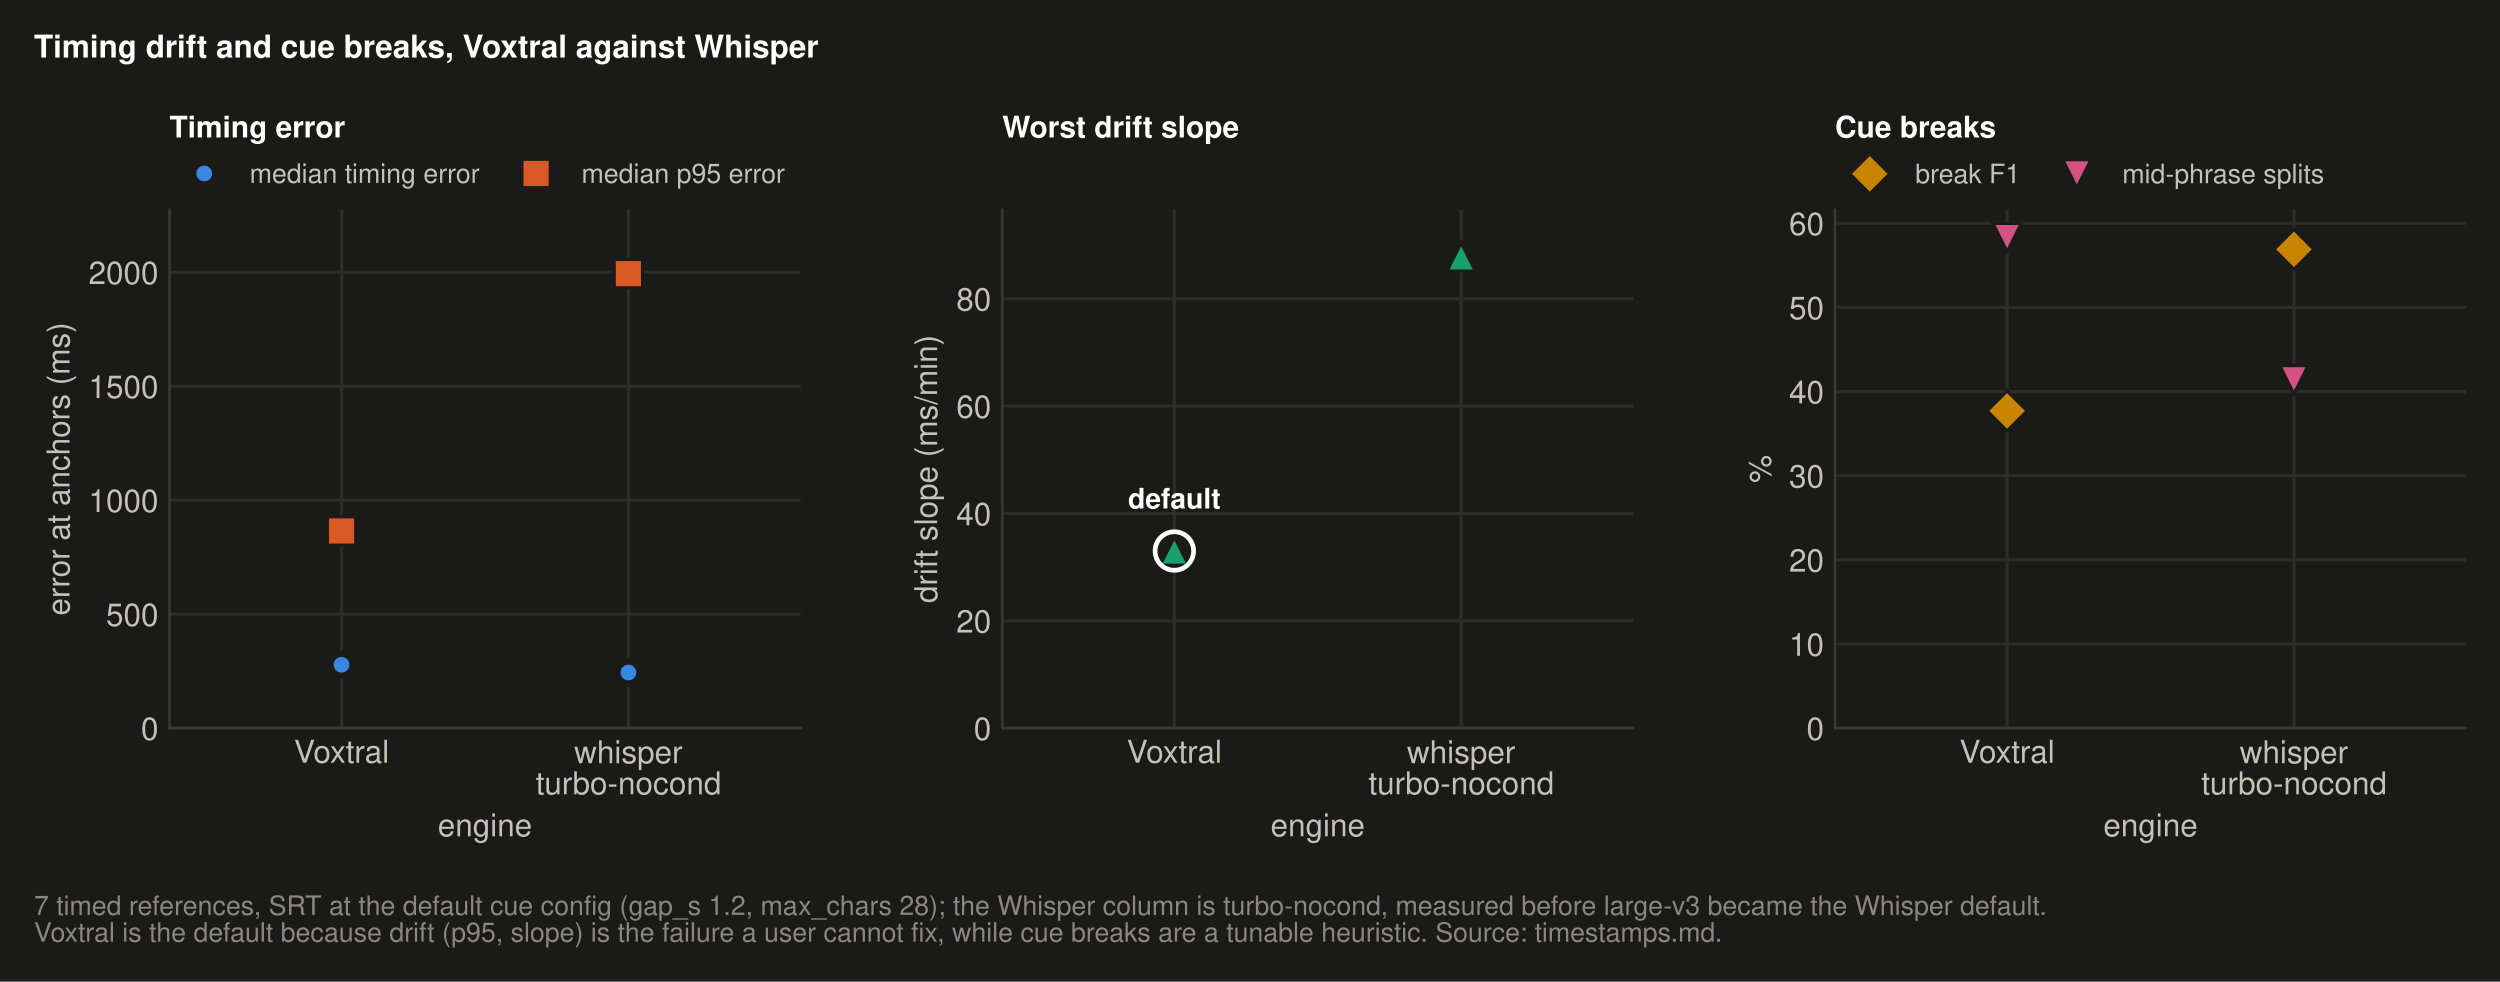
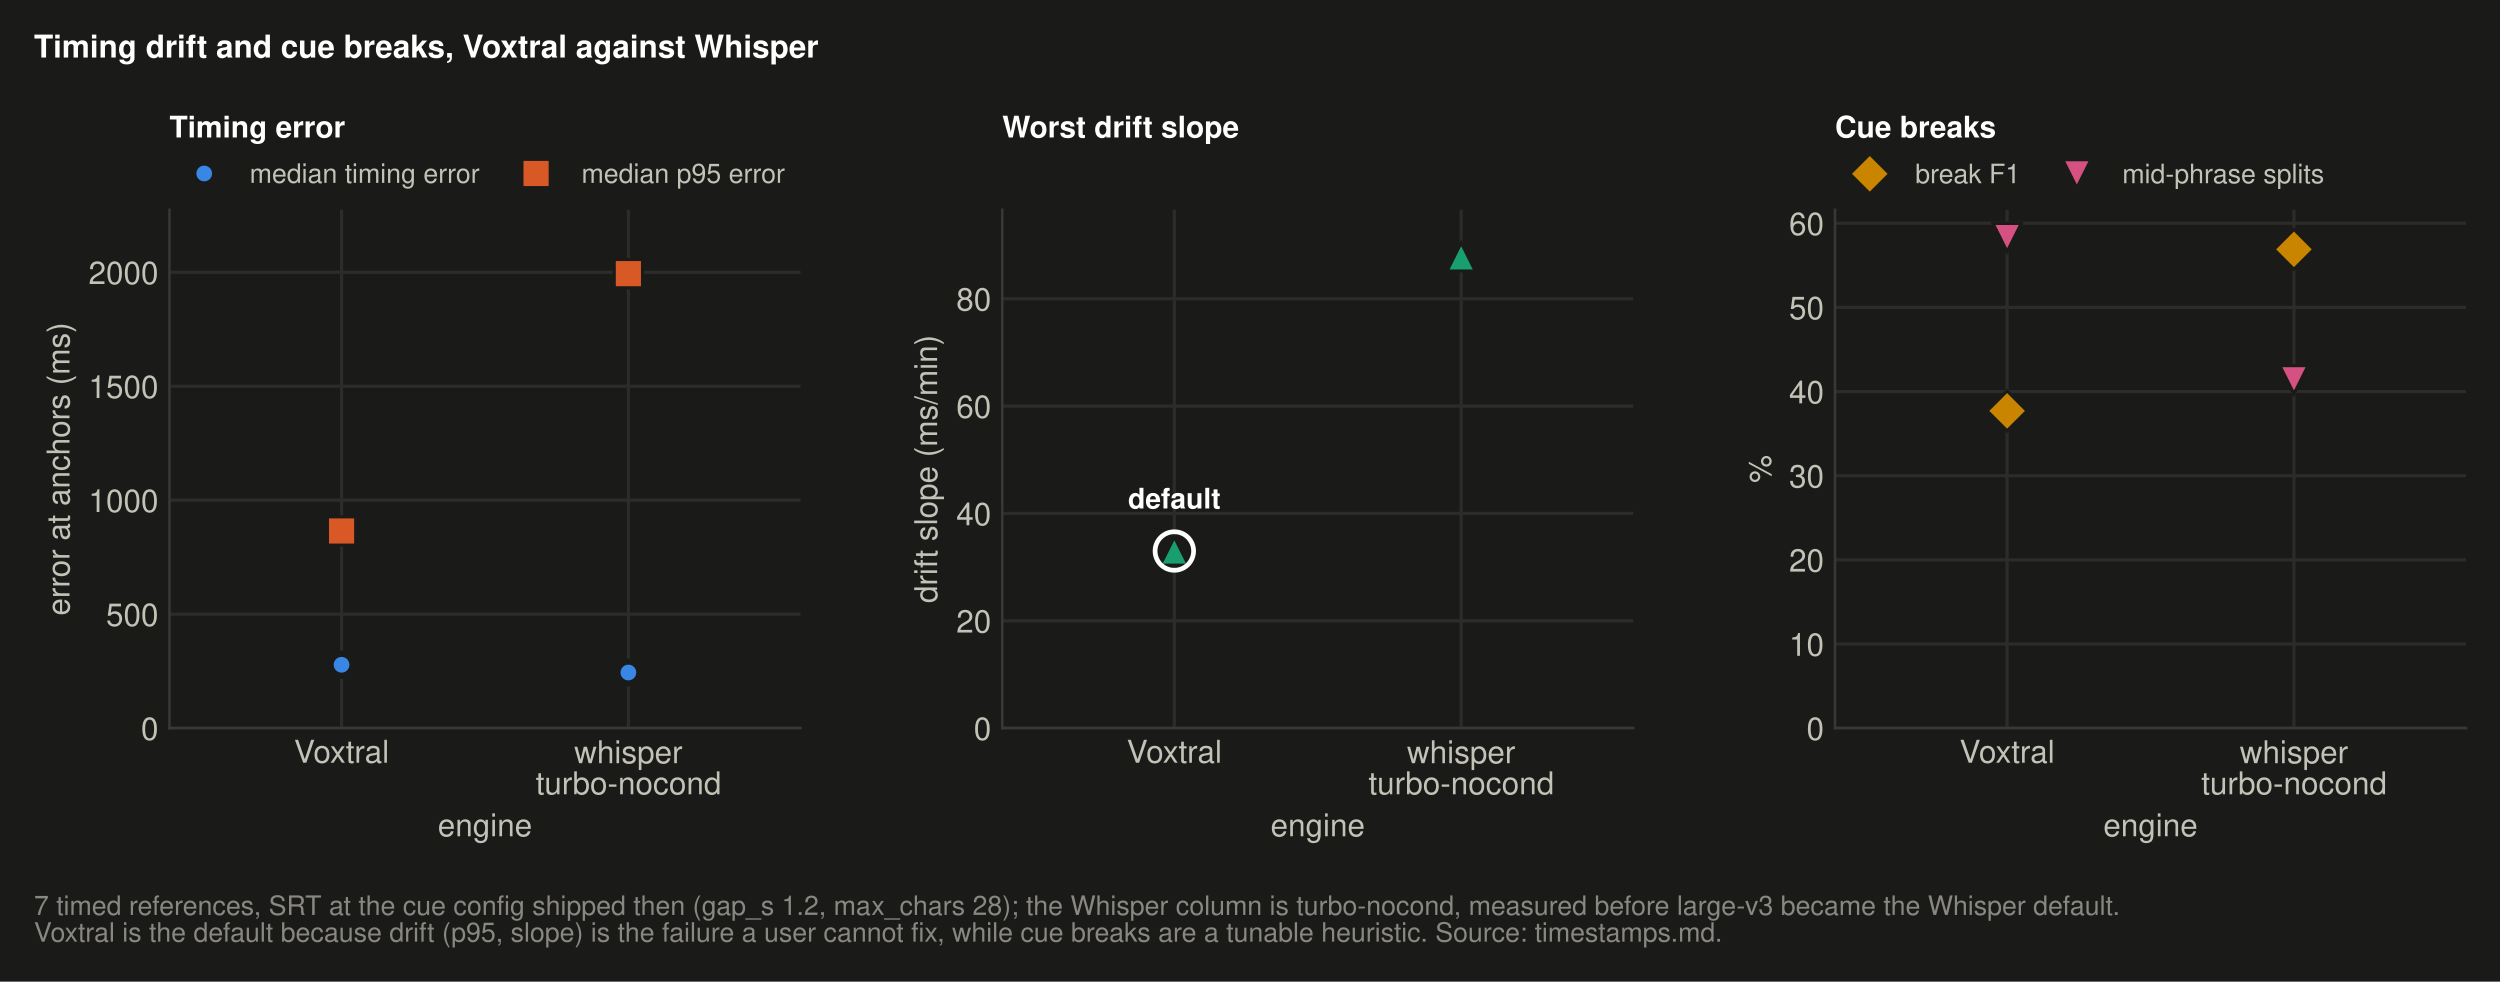
<svg xmlns="http://www.w3.org/2000/svg" xmlns:xlink="http://www.w3.org/1999/xlink" width="794.88pt" height="312.109pt" viewBox="0 0 794.88 312.109" version="1.1">
  <defs>
    <style type="text/css">*{stroke-linejoin: round; stroke-linecap: butt}</style>
  </defs>
  <g id="figure_1">
    <g id="patch_1">
      <path d="M 0 312.109  L 794.88 312.109  L 794.88 -0  L 0 -0  z " style="fill: #1a1a19" />
    </g>
    <g id="axes_1">
      <g id="patch_2">
        <path d="M 53.88 231.513  L 254.513 231.513  L 254.513 66.713  L 53.88 66.713  z " style="fill: #1a1a19" />
      </g>
      <g id="matplotlib.axis_1">
        <g id="xtick_1">
          <g id="line2d_1">
            <path d="M 108.598 231.513  L 108.598 66.713  " clip-path="url(#pdb42c893d9)" style="fill: none; stroke: #2c2c2a; stroke-linecap: round" />
          </g>
          <g id="line2d_2" />
          <g id="text_1">
            <text style="font-size: 10px; font-family: 'Helvetica', 'Arial', 'DejaVu Sans'; text-anchor: middle; fill: #c3c2b7" x="108.598" y="242.513" transform="rotate(-0 108.5981 242.5131)">Voxtral</text>
          </g>
        </g>
        <g id="xtick_2">
          <g id="line2d_3">
            <path d="M 199.795 231.513  L 199.795 66.713  " clip-path="url(#pdb42c893d9)" style="fill: none; stroke: #2c2c2a; stroke-linecap: round" />
          </g>
          <g id="line2d_4" />
          <g id="text_2">
            <text style="font-size: 10px; font-family: 'Helvetica', 'Arial', 'DejaVu Sans'; fill: #c3c2b7" transform="translate(182.5667 242.662)">whisper</text>
            <text style="font-size: 10px; font-family: 'Helvetica', 'Arial', 'DejaVu Sans'; fill: #c3c2b7" transform="translate(170.3324 252.5442)">turbo-nocond</text>
          </g>
        </g>
        <g id="text_3">
          <text style="font-size: 10px; font-family: 'Helvetica', 'Arial', 'DejaVu Sans'; text-anchor: middle; fill: #c3c2b7" x="154.196" y="265.892" transform="rotate(-0 154.1965 265.8924)">engine</text>
        </g>
      </g>
      <g id="matplotlib.axis_2">
        <g id="ytick_1">
          <g id="line2d_5">
            <path d="M 53.88 231.513  L 254.513 231.513  " clip-path="url(#pdb42c893d9)" style="fill: none; stroke: #2c2c2a; stroke-linecap: round" />
          </g>
          <g id="line2d_6" />
          <g id="text_4">
            <text style="font-size: 10px; font-family: 'Helvetica', 'Arial', 'DejaVu Sans'; text-anchor: end; fill: #c3c2b7" x="50.38" y="235.263" transform="rotate(-0 50.38 235.2631)">0</text>
          </g>
        </g>
        <g id="ytick_2">
          <g id="line2d_7">
            <path d="M 53.88 195.277  L 254.513 195.277  " clip-path="url(#pdb42c893d9)" style="fill: none; stroke: #2c2c2a; stroke-linecap: round" />
          </g>
          <g id="line2d_8" />
          <g id="text_5">
            <text style="font-size: 10px; font-family: 'Helvetica', 'Arial', 'DejaVu Sans'; text-anchor: end; fill: #c3c2b7" x="50.38" y="199.027" transform="rotate(-0 50.38 199.0274)">500</text>
          </g>
        </g>
        <g id="ytick_3">
          <g id="line2d_9">
            <path d="M 53.88 159.042  L 254.513 159.042  " clip-path="url(#pdb42c893d9)" style="fill: none; stroke: #2c2c2a; stroke-linecap: round" />
          </g>
          <g id="line2d_10" />
          <g id="text_6">
            <text style="font-size: 10px; font-family: 'Helvetica', 'Arial', 'DejaVu Sans'; text-anchor: end; fill: #c3c2b7" x="50.38" y="162.792" transform="rotate(-0 50.38 162.7916)">1000</text>
          </g>
        </g>
        <g id="ytick_4">
          <g id="line2d_11">
            <path d="M 53.88 122.806  L 254.513 122.806  " clip-path="url(#pdb42c893d9)" style="fill: none; stroke: #2c2c2a; stroke-linecap: round" />
          </g>
          <g id="line2d_12" />
          <g id="text_7">
            <text style="font-size: 10px; font-family: 'Helvetica', 'Arial', 'DejaVu Sans'; text-anchor: end; fill: #c3c2b7" x="50.38" y="126.556" transform="rotate(-0 50.38 126.5559)">1500</text>
          </g>
        </g>
        <g id="ytick_5">
          <g id="line2d_13">
            <path d="M 53.88 86.57  L 254.513 86.57  " clip-path="url(#pdb42c893d9)" style="fill: none; stroke: #2c2c2a; stroke-linecap: round" />
          </g>
          <g id="line2d_14" />
          <g id="text_8">
            <text style="font-size: 10px; font-family: 'Helvetica', 'Arial', 'DejaVu Sans'; text-anchor: end; fill: #c3c2b7" x="50.38" y="90.32" transform="rotate(-0 50.38 90.32018)">2000</text>
          </g>
        </g>
        <g id="text_9">
          <text style="font-size: 10px; font-family: 'Helvetica', 'Arial', 'DejaVu Sans'; text-anchor: middle; fill: #c3c2b7" x="22.096" y="149.113" transform="rotate(-90 22.09562 149.113)">error at anchors (ms)</text>
        </g>
      </g>
      <g id="patch_3">
        <path d="M 53.88 231.513  L 53.88 66.713  " style="fill: none; stroke: #383835; stroke-width: 0.8; stroke-linejoin: miter; stroke-linecap: square" />
      </g>
      <g id="patch_4">
        <path d="M 53.88 231.513  L 254.513 231.513  " style="fill: none; stroke: #383835; stroke-width: 0.8; stroke-linejoin: miter; stroke-linecap: square" />
      </g>
      <g id="line2d_15">
        <defs>
          <path id="m3d7b4c0e3e" d="M 0 3.5  C 0.928 3.5 1.819 3.131 2.475 2.475  C 3.131 1.819 3.5 0.928 3.5 0  C 3.5 -0.928 3.131 -1.819 2.475 -2.475  C 1.819 -3.131 0.928 -3.5 0 -3.5  C -0.928 -3.5 -1.819 -3.131 -2.475 -2.475  C -3.131 -1.819 -3.5 -0.928 -3.5 0  C -3.5 0.928 -3.131 1.819 -2.475 2.475  C -1.819 3.131 -0.928 3.5 0 3.5  z " style="stroke: #1a1a19; stroke-width: 2" />
        </defs>
        <g clip-path="url(#pdb42c893d9)">
          <use xlink:href="#m3d7b4c0e3e" x="108.598" y="211.366" style="fill: #3987e5; stroke: #1a1a19; stroke-width: 2" />
          <use xlink:href="#m3d7b4c0e3e" x="199.795" y="213.83" style="fill: #3987e5; stroke: #1a1a19; stroke-width: 2" />
        </g>
      </g>
      <g id="line2d_16">
        <defs>
          <path id="m81e0faa51b" d="M -4.5 4.5  L 4.5 4.5  L 4.5 -4.5  L -4.5 -4.5  z " style="stroke: #1a1a19; stroke-linejoin: miter" />
        </defs>
        <g clip-path="url(#pdb42c893d9)">
          <use xlink:href="#m81e0faa51b" x="108.598" y="168.825" style="fill: #d95926; stroke: #1a1a19; stroke-linejoin: miter" />
          <use xlink:href="#m81e0faa51b" x="199.795" y="87.005" style="fill: #d95926; stroke: #1a1a19; stroke-linejoin: miter" />
        </g>
      </g>
      <g id="text_10">
        <text style="font-weight: 700; font-size: 9.5px; font-family: 'Helvetica', 'Arial', 'DejaVu Sans'; text-anchor: start; fill: #ffffff" x="53.88" y="43.713" transform="rotate(-0 53.88 43.713)">Timing error</text>
      </g>
      <g id="legend_1">
        <g id="line2d_17">
          <g>
            <use xlink:href="#m3d7b4c0e3e" x="64.93" y="55.161" style="fill: #3987e5; stroke: #1a1a19; stroke-width: 2" />
          </g>
        </g>
        <g id="text_11">
          <text style="font-size: 8.5px; font-family: 'Helvetica', 'Arial', 'DejaVu Sans'; text-anchor: start; fill: #c3c2b7" x="79.38" y="58.136" transform="rotate(-0 79.38 58.13637)">median timing error</text>
        </g>
        <g id="line2d_18">
          <g>
            <use xlink:href="#m81e0faa51b" x="170.446" y="55.161" style="fill: #d95926; stroke: #1a1a19; stroke-linejoin: miter" />
          </g>
        </g>
        <g id="text_12">
          <text style="font-size: 8.5px; font-family: 'Helvetica', 'Arial', 'DejaVu Sans'; text-anchor: start; fill: #c3c2b7" x="184.896" y="58.136" transform="rotate(-0 184.8955 58.13637)">median p95 error</text>
        </g>
      </g>
    </g>
    <g id="axes_2">
      <g id="patch_5">
        <path d="M 318.664 231.513  L 519.296 231.513  L 519.296 66.713  L 318.664 66.713  z " style="fill: #1a1a19" />
      </g>
      <g id="matplotlib.axis_3">
        <g id="xtick_3">
          <g id="line2d_19">
            <path d="M 373.382 231.513  L 373.382 66.713  " clip-path="url(#p7612dc1fd8)" style="fill: none; stroke: #2c2c2a; stroke-linecap: round" />
          </g>
          <g id="line2d_20" />
          <g id="text_13">
            <text style="font-size: 10px; font-family: 'Helvetica', 'Arial', 'DejaVu Sans'; text-anchor: middle; fill: #c3c2b7" x="373.382" y="242.513" transform="rotate(-0 373.3816 242.5131)">Voxtral</text>
          </g>
        </g>
        <g id="xtick_4">
          <g id="line2d_21">
            <path d="M 464.578 231.513  L 464.578 66.713  " clip-path="url(#p7612dc1fd8)" style="fill: none; stroke: #2c2c2a; stroke-linecap: round" />
          </g>
          <g id="line2d_22" />
          <g id="text_14">
            <text style="font-size: 10px; font-family: 'Helvetica', 'Arial', 'DejaVu Sans'; fill: #c3c2b7" transform="translate(447.3503 242.662)">whisper</text>
            <text style="font-size: 10px; font-family: 'Helvetica', 'Arial', 'DejaVu Sans'; fill: #c3c2b7" transform="translate(435.1159 252.5442)">turbo-nocond</text>
          </g>
        </g>
        <g id="text_15">
          <text style="font-size: 10px; font-family: 'Helvetica', 'Arial', 'DejaVu Sans'; text-anchor: middle; fill: #c3c2b7" x="418.98" y="265.892" transform="rotate(-0 418.98 265.8924)">engine</text>
        </g>
      </g>
      <g id="matplotlib.axis_4">
        <g id="ytick_6">
          <g id="line2d_23">
            <path d="M 318.664 231.513  L 519.296 231.513  " clip-path="url(#p7612dc1fd8)" style="fill: none; stroke: #2c2c2a; stroke-linecap: round" />
          </g>
          <g id="line2d_24" />
          <g id="text_16">
            <text style="font-size: 10px; font-family: 'Helvetica', 'Arial', 'DejaVu Sans'; text-anchor: end; fill: #c3c2b7" x="315.164" y="235.263" transform="rotate(-0 315.1635 235.2631)">0</text>
          </g>
        </g>
        <g id="ytick_7">
          <g id="line2d_25">
            <path d="M 318.664 197.382  L 519.296 197.382  " clip-path="url(#p7612dc1fd8)" style="fill: none; stroke: #2c2c2a; stroke-linecap: round" />
          </g>
          <g id="line2d_26" />
          <g id="text_17">
            <text style="font-size: 10px; font-family: 'Helvetica', 'Arial', 'DejaVu Sans'; text-anchor: end; fill: #c3c2b7" x="315.164" y="201.132" transform="rotate(-0 315.1635 201.1317)">20</text>
          </g>
        </g>
        <g id="ytick_8">
          <g id="line2d_27">
            <path d="M 318.664 163.25  L 519.296 163.25  " clip-path="url(#p7612dc1fd8)" style="fill: none; stroke: #2c2c2a; stroke-linecap: round" />
          </g>
          <g id="line2d_28" />
          <g id="text_18">
            <text style="font-size: 10px; font-family: 'Helvetica', 'Arial', 'DejaVu Sans'; text-anchor: end; fill: #c3c2b7" x="315.164" y="167" transform="rotate(-0 315.1635 167.0003)">40</text>
          </g>
        </g>
        <g id="ytick_9">
          <g id="line2d_29">
            <path d="M 318.664 129.119  L 519.296 129.119  " clip-path="url(#p7612dc1fd8)" style="fill: none; stroke: #2c2c2a; stroke-linecap: round" />
          </g>
          <g id="line2d_30" />
          <g id="text_19">
            <text style="font-size: 10px; font-family: 'Helvetica', 'Arial', 'DejaVu Sans'; text-anchor: end; fill: #c3c2b7" x="315.164" y="132.869" transform="rotate(-0 315.1635 132.8689)">60</text>
          </g>
        </g>
        <g id="ytick_10">
          <g id="line2d_31">
            <path d="M 318.664 94.987  L 519.296 94.987  " clip-path="url(#p7612dc1fd8)" style="fill: none; stroke: #2c2c2a; stroke-linecap: round" />
          </g>
          <g id="line2d_32" />
          <g id="text_20">
            <text style="font-size: 10px; font-family: 'Helvetica', 'Arial', 'DejaVu Sans'; text-anchor: end; fill: #c3c2b7" x="315.164" y="98.737" transform="rotate(-0 315.1635 98.73746)">80</text>
          </g>
        </g>
        <g id="text_21">
          <text style="font-size: 10px; font-family: 'Helvetica', 'Arial', 'DejaVu Sans'; text-anchor: middle; fill: #c3c2b7" x="297.957" y="149.113" transform="rotate(-90 297.9573 149.113)">drift slope (ms/min)</text>
        </g>
      </g>
      <g id="patch_6">
        <path d="M 318.664 231.513  L 318.664 66.713  " style="fill: none; stroke: #383835; stroke-width: 0.8; stroke-linejoin: miter; stroke-linecap: square" />
      </g>
      <g id="patch_7">
        <path d="M 318.664 231.513  L 519.296 231.513  " style="fill: none; stroke: #383835; stroke-width: 0.8; stroke-linejoin: miter; stroke-linecap: square" />
      </g>
      <g id="line2d_33">
        <defs>
          <path id="m14c831bd54" d="M 0 -4.5  L -4.5 4.5  L 4.5 4.5  z " style="stroke: #1a1a19; stroke-linejoin: miter" />
        </defs>
        <g clip-path="url(#p7612dc1fd8)">
          <use xlink:href="#m14c831bd54" x="373.382" y="175.196" style="fill: #199e70; stroke: #1a1a19; stroke-linejoin: miter" />
          <use xlink:href="#m14c831bd54" x="464.578" y="81.676" style="fill: #199e70; stroke: #1a1a19; stroke-linejoin: miter" />
        </g>
      </g>
      <g id="text_22">
        <text style="font-weight: 700; font-size: 9px; font-family: 'Helvetica', 'Arial', 'DejaVu Sans'; text-anchor: middle; fill: #ffffff" x="373.382" y="161.667" transform="rotate(-0 373.3816 161.667)">default</text>
      </g>
      <g id="text_23">
        <text style="font-weight: 700; font-size: 9.5px; font-family: 'Helvetica', 'Arial', 'DejaVu Sans'; text-anchor: start; fill: #ffffff" x="318.664" y="43.713" transform="rotate(-0 318.6635 43.713)">Worst drift slope</text>
      </g>
      <g id="PathCollection_1">
        <path d="M 373.382 181.32  C 375.006 181.32 376.563 180.675 377.712 179.526  C 378.86 178.378 379.505 176.82 379.505 175.196  C 379.505 173.572 378.86 172.014 377.712 170.866  C 376.563 169.718 375.006 169.073 373.382 169.073  C 371.758 169.073 370.2 169.718 369.051 170.866  C 367.903 172.014 367.258 173.572 367.258 175.196  C 367.258 176.82 367.903 178.378 369.051 179.526  C 370.2 180.675 371.758 181.32 373.382 181.32  L 373.382 181.32  z " clip-path="url(#p7612dc1fd8)" style="fill: none; stroke: #ffffff; stroke-width: 1.5" />
      </g>
    </g>
    <g id="axes_3">
      <g id="patch_8">
        <path d="M 583.447 231.513  L 784.08 231.513  L 784.08 66.713  L 583.447 66.713  z " style="fill: #1a1a19" />
      </g>
      <g id="matplotlib.axis_5">
        <g id="xtick_5">
          <g id="line2d_34">
            <path d="M 638.165 231.513  L 638.165 66.713  " clip-path="url(#pcc4234dec2)" style="fill: none; stroke: #2c2c2a; stroke-linecap: round" />
          </g>
          <g id="line2d_35" />
          <g id="text_24">
            <text style="font-size: 10px; font-family: 'Helvetica', 'Arial', 'DejaVu Sans'; text-anchor: middle; fill: #c3c2b7" x="638.165" y="242.513" transform="rotate(-0 638.1651 242.5131)">Voxtral</text>
          </g>
        </g>
        <g id="xtick_6">
          <g id="line2d_36">
            <path d="M 729.362 231.513  L 729.362 66.713  " clip-path="url(#pcc4234dec2)" style="fill: none; stroke: #2c2c2a; stroke-linecap: round" />
          </g>
          <g id="line2d_37" />
          <g id="text_25">
            <text style="font-size: 10px; font-family: 'Helvetica', 'Arial', 'DejaVu Sans'; fill: #c3c2b7" transform="translate(712.1338 242.662)">whisper</text>
            <text style="font-size: 10px; font-family: 'Helvetica', 'Arial', 'DejaVu Sans'; fill: #c3c2b7" transform="translate(699.8994 252.5442)">turbo-nocond</text>
          </g>
        </g>
        <g id="text_26">
          <text style="font-size: 10px; font-family: 'Helvetica', 'Arial', 'DejaVu Sans'; text-anchor: middle; fill: #c3c2b7" x="683.764" y="265.892" transform="rotate(-0 683.7635 265.8924)">engine</text>
        </g>
      </g>
      <g id="matplotlib.axis_6">
        <g id="ytick_11">
          <g id="line2d_38">
            <path d="M 583.447 231.513  L 784.08 231.513  " clip-path="url(#pcc4234dec2)" style="fill: none; stroke: #2c2c2a; stroke-linecap: round" />
          </g>
          <g id="line2d_39" />
          <g id="text_27">
            <text style="font-size: 10px; font-family: 'Helvetica', 'Arial', 'DejaVu Sans'; text-anchor: end; fill: #c3c2b7" x="579.947" y="235.263" transform="rotate(-0 579.9471 235.2631)">0</text>
          </g>
        </g>
        <g id="ytick_12">
          <g id="line2d_40">
            <path d="M 583.447 204.758  L 784.08 204.758  " clip-path="url(#pcc4234dec2)" style="fill: none; stroke: #2c2c2a; stroke-linecap: round" />
          </g>
          <g id="line2d_41" />
          <g id="text_28">
            <text style="font-size: 10px; font-family: 'Helvetica', 'Arial', 'DejaVu Sans'; text-anchor: end; fill: #c3c2b7" x="579.947" y="208.508" transform="rotate(-0 579.9471 208.5081)">10</text>
          </g>
        </g>
        <g id="ytick_13">
          <g id="line2d_42">
            <path d="M 583.447 178.003  L 784.08 178.003  " clip-path="url(#pcc4234dec2)" style="fill: none; stroke: #2c2c2a; stroke-linecap: round" />
          </g>
          <g id="line2d_43" />
          <g id="text_29">
            <text style="font-size: 10px; font-family: 'Helvetica', 'Arial', 'DejaVu Sans'; text-anchor: end; fill: #c3c2b7" x="579.947" y="181.753" transform="rotate(-0 579.9471 181.7531)">20</text>
          </g>
        </g>
        <g id="ytick_14">
          <g id="line2d_44">
            <path d="M 583.447 151.248  L 784.08 151.248  " clip-path="url(#pcc4234dec2)" style="fill: none; stroke: #2c2c2a; stroke-linecap: round" />
          </g>
          <g id="line2d_45" />
          <g id="text_30">
            <text style="font-size: 10px; font-family: 'Helvetica', 'Arial', 'DejaVu Sans'; text-anchor: end; fill: #c3c2b7" x="579.947" y="154.998" transform="rotate(-0 579.9471 154.9981)">30</text>
          </g>
        </g>
        <g id="ytick_15">
          <g id="line2d_46">
            <path d="M 583.447 124.493  L 784.08 124.493  " clip-path="url(#pcc4234dec2)" style="fill: none; stroke: #2c2c2a; stroke-linecap: round" />
          </g>
          <g id="line2d_47" />
          <g id="text_31">
            <text style="font-size: 10px; font-family: 'Helvetica', 'Arial', 'DejaVu Sans'; text-anchor: end; fill: #c3c2b7" x="579.947" y="128.243" transform="rotate(-0 579.9471 128.2431)">40</text>
          </g>
        </g>
        <g id="ytick_16">
          <g id="line2d_48">
            <path d="M 583.447 97.738  L 784.08 97.738  " clip-path="url(#pcc4234dec2)" style="fill: none; stroke: #2c2c2a; stroke-linecap: round" />
          </g>
          <g id="line2d_49" />
          <g id="text_32">
            <text style="font-size: 10px; font-family: 'Helvetica', 'Arial', 'DejaVu Sans'; text-anchor: end; fill: #c3c2b7" x="579.947" y="101.488" transform="rotate(-0 579.9471 101.4881)">50</text>
          </g>
        </g>
        <g id="ytick_17">
          <g id="line2d_50">
            <path d="M 583.447 70.983  L 784.08 70.983  " clip-path="url(#pcc4234dec2)" style="fill: none; stroke: #2c2c2a; stroke-linecap: round" />
          </g>
          <g id="line2d_51" />
          <g id="text_33">
            <text style="font-size: 10px; font-family: 'Helvetica', 'Arial', 'DejaVu Sans'; text-anchor: end; fill: #c3c2b7" x="579.947" y="74.733" transform="rotate(-0 579.9471 74.7331)">60</text>
          </g>
        </g>
        <g id="text_34">
          <text style="font-size: 10px; font-family: 'Helvetica', 'Arial', 'DejaVu Sans'; text-anchor: middle; fill: #c3c2b7" x="563.126" y="149.113" transform="rotate(-90 563.126 149.113)">%</text>
        </g>
      </g>
      <g id="patch_9">
        <path d="M 583.447 231.513  L 583.447 66.713  " style="fill: none; stroke: #383835; stroke-width: 0.8; stroke-linejoin: miter; stroke-linecap: square" />
      </g>
      <g id="patch_10">
        <path d="M 583.447 231.513  L 784.08 231.513  " style="fill: none; stroke: #383835; stroke-width: 0.8; stroke-linejoin: miter; stroke-linecap: square" />
      </g>
      <g id="line2d_52">
        <defs>
          <path id="m4003d0889e" d="M -0 6.364  L 6.364 0  L 0 -6.364  L -6.364 -0  z " style="stroke: #1a1a19; stroke-linejoin: miter" />
        </defs>
        <g clip-path="url(#pcc4234dec2)">
          <use xlink:href="#m4003d0889e" x="638.165" y="130.647" style="fill: #c98500; stroke: #1a1a19; stroke-linejoin: miter" />
          <use xlink:href="#m4003d0889e" x="729.362" y="79.277" style="fill: #c98500; stroke: #1a1a19; stroke-linejoin: miter" />
        </g>
      </g>
      <g id="line2d_53">
        <defs>
          <path id="mdcf7008163" d="M -0 4.5  L 4.5 -4.5  L -4.5 -4.5  z " style="stroke: #1a1a19; stroke-linejoin: miter" />
        </defs>
        <g clip-path="url(#pcc4234dec2)">
          <use xlink:href="#mdcf7008163" x="638.165" y="75.531" style="fill: #d55181; stroke: #1a1a19; stroke-linejoin: miter" />
          <use xlink:href="#mdcf7008163" x="729.362" y="120.747" style="fill: #d55181; stroke: #1a1a19; stroke-linejoin: miter" />
        </g>
      </g>
      <g id="text_35">
        <text style="font-weight: 700; font-size: 9.5px; font-family: 'Helvetica', 'Arial', 'DejaVu Sans'; text-anchor: start; fill: #ffffff" x="583.447" y="43.713" transform="rotate(-0 583.4471 43.713)">Cue breaks</text>
      </g>
      <g id="legend_2">
        <g id="line2d_54">
          <g>
            <use xlink:href="#m4003d0889e" x="594.497" y="55.27" style="fill: #c98500; stroke: #1a1a19; stroke-linejoin: miter" />
          </g>
        </g>
        <g id="text_36">
          <text style="font-size: 8.5px; font-family: 'Helvetica', 'Arial', 'DejaVu Sans'; text-anchor: start; fill: #c3c2b7" x="608.947" y="58.245" transform="rotate(-0 608.9471 58.24528)">break F1</text>
        </g>
        <g id="line2d_55">
          <g>
            <use xlink:href="#mdcf7008163" x="660.338" y="55.27" style="fill: #d55181; stroke: #1a1a19; stroke-linejoin: miter" />
          </g>
        </g>
        <g id="text_37">
          <text style="font-size: 8.5px; font-family: 'Helvetica', 'Arial', 'DejaVu Sans'; text-anchor: start; fill: #c3c2b7" x="674.788" y="58.245" transform="rotate(-0 674.7875 58.24528)">mid-phrase splits</text>
        </g>
      </g>
    </g>
    <g id="text_38">
      <text style="font-weight: 700; font-size: 10px; font-family: 'Helvetica', 'Arial', 'DejaVu Sans'; text-anchor: start; fill: #ffffff" x="10.8" y="18.3" transform="rotate(-0 10.8 18.3)">Timing drift and cue breaks, Voxtral against Whisper</text>
    </g>
    <g id="text_39">
-       <text style="font-size: 8.5px; font-family: 'Helvetica', 'Arial', 'DejaVu Sans'; fill: #898781" transform="translate(10.8 290.9016)">7 timed references, SRT at the default cue config (gap_s 1.2, max_chars 28); the Whisper column is turbo-nocond, measured before large-v3 became the Whisper default.</text>
+       <text style="font-size: 8.5px; font-family: 'Helvetica', 'Arial', 'DejaVu Sans'; fill: #898781" transform="translate(10.8 290.9016)">7 timed references, SRT at the cue config shipped then (gap_s 1.2, max_chars 28); the Whisper column is turbo-nocond, measured before large-v3 became the Whisper default.</text>
      <text style="font-size: 8.5px; font-family: 'Helvetica', 'Arial', 'DejaVu Sans'; fill: #898781" transform="translate(10.8 299.4104)">Voxtral is the default because drift (p95, slope) is the failure a user cannot fix, while cue breaks are a tunable heuristic. Source: timestamps.md.</text>
    </g>
  </g>
  <defs>
    <clipPath id="pdb42c893d9">
      <rect x="53.88" y="66.713" width="200.633" height="164.8" />
    </clipPath>
    <clipPath id="p7612dc1fd8">
      <rect x="318.664" y="66.713" width="200.633" height="164.8" />
    </clipPath>
    <clipPath id="pcc4234dec2">
      <rect x="583.447" y="66.713" width="200.633" height="164.8" />
    </clipPath>
  </defs>
</svg>
